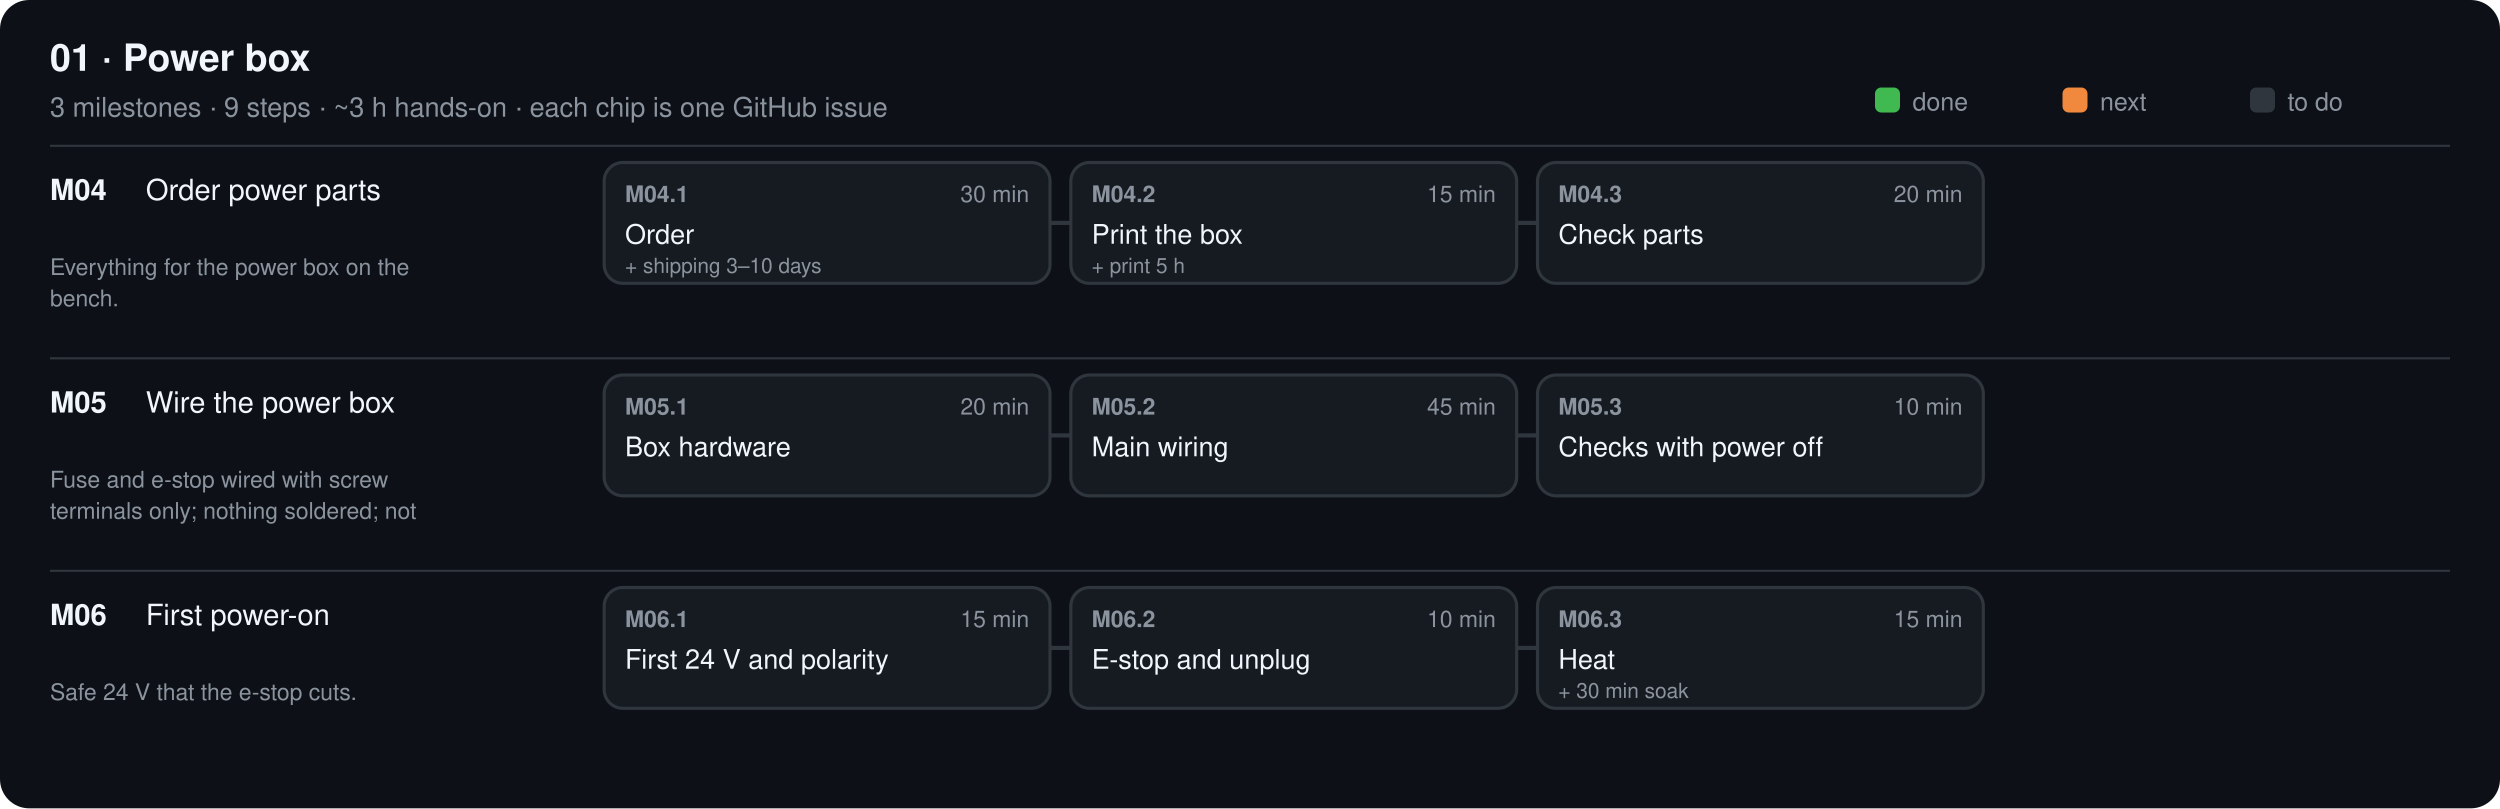
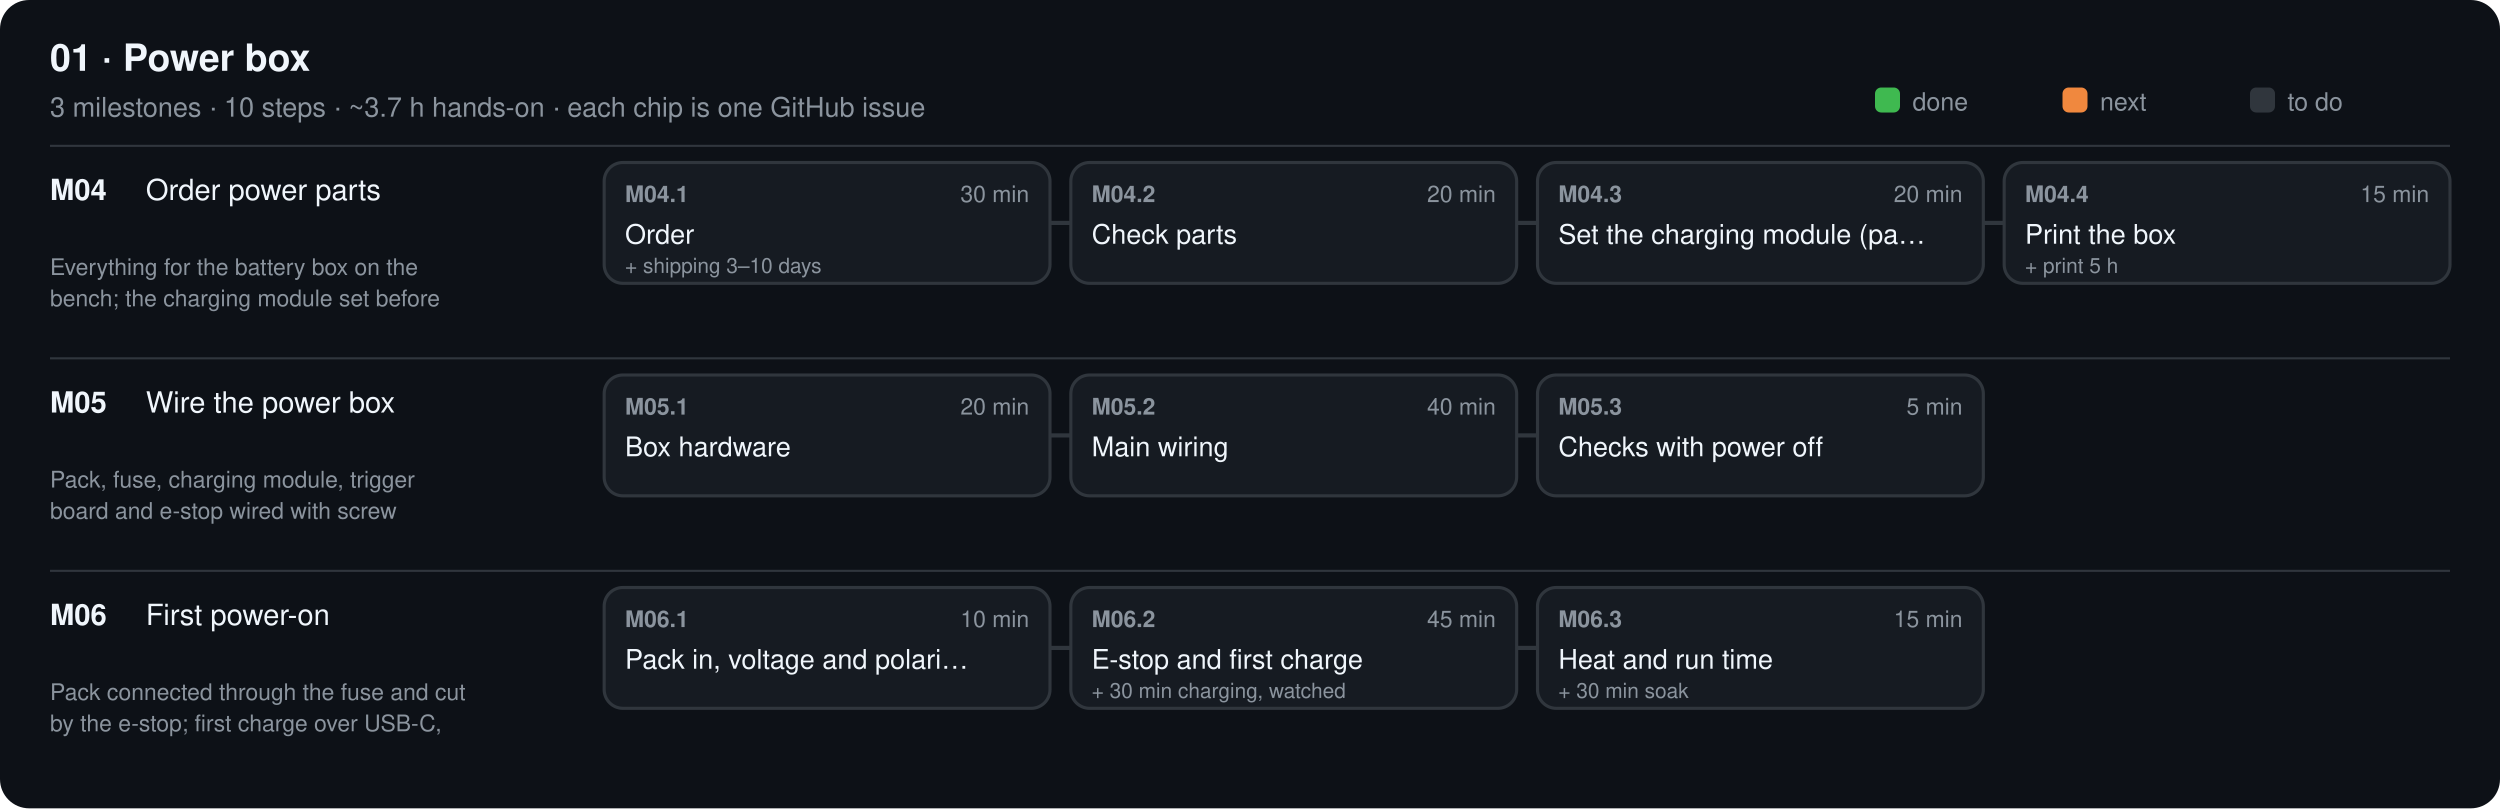
<svg xmlns="http://www.w3.org/2000/svg" viewBox="0 0 1200 388" font-family="Segoe UI,Helvetica,Arial,sans-serif">
  <style>.t{fill:#f0f6fc} .m{fill:#8b949e} .b{font-weight:600}</style>
  <rect width="1200" height="388" rx="14" fill="#0d1117" />
  <text x="24" y="34" class="t b" font-size="18">01 · Power box</text>
-   <text x="24" y="56" class="m" font-size="13">3 milestones · 9 steps · ~3 h hands-on · each chip is one GitHub issue</text>
+   <text x="24" y="56" class="m" font-size="13">3 milestones · 10 steps · ~3.7 h hands-on · each chip is one GitHub issue</text>
  <rect x="900" y="42" width="12" height="12" rx="3" fill="#3fb950" />
  <text x="918" y="53" class="m" font-size="12">done</text>
  <rect x="990" y="42" width="12" height="12" rx="3" fill="#f0883e" />
  <text x="1008" y="53" class="m" font-size="12">next</text>
  <rect x="1080" y="42" width="12" height="12" rx="3" fill="#30363d" />
  <text x="1098" y="53" class="m" font-size="12">to do</text>
  <line x1="24" x2="1176" y1="70" y2="70" stroke="#30363d" stroke-width="1" />
  <text x="24" y="96" class="t b" font-size="14">M04</text>
  <text x="70" y="96" class="t" font-size="14">Order power parts</text>
-   <text x="24" y="132" class="m" font-size="11">Everything for the power box on the</text>
-   <text x="24" y="147" class="m" font-size="11">bench.</text>
+   <text x="24" y="132" class="m" font-size="11">Everything for the battery box on the</text>
+   <text x="24" y="147" class="m" font-size="11">bench; the charging module set before</text>
  <rect x="290" y="78" width="214" height="58" rx="9" fill="#161b22" stroke="#30363d" stroke-width="1.5" />
  <text x="300" y="97" fill="#8b949e" font-size="11" class="b">M04.1</text>
  <text x="494" y="97" class="m" font-size="11" text-anchor="end">30 min</text>
  <text x="300" y="117" class="t" font-size="13">Order</text>
  <text x="300" y="131" class="m" font-size="10">+ shipping 3–10 days</text>
  <rect x="514" y="78" width="214" height="58" rx="9" fill="#161b22" stroke="#30363d" stroke-width="1.5" />
  <text x="524" y="97" fill="#8b949e" font-size="11" class="b">M04.2</text>
-   <text x="718" y="97" class="m" font-size="11" text-anchor="end">15 min</text>
-   <text x="524" y="117" class="t" font-size="13">Print the box</text>
-   <text x="524" y="131" class="m" font-size="10">+ print 5 h</text>
+   <text x="718" y="97" class="m" font-size="11" text-anchor="end">20 min</text>
+   <text x="524" y="117" class="t" font-size="13">Check parts</text>
  <line x1="504" x2="514" y1="107.0" y2="107.0" stroke="#30363d" stroke-width="2" />
  <rect x="738" y="78" width="214" height="58" rx="9" fill="#161b22" stroke="#30363d" stroke-width="1.5" />
  <text x="748" y="97" fill="#8b949e" font-size="11" class="b">M04.3</text>
  <text x="942" y="97" class="m" font-size="11" text-anchor="end">20 min</text>
-   <text x="748" y="117" class="t" font-size="13">Check parts</text>
+   <text x="748" y="117" class="t" font-size="13">Set the charging module (pa…</text>
  <line x1="728" x2="738" y1="107.0" y2="107.0" stroke="#30363d" stroke-width="2" />
+   <rect x="962" y="78" width="214" height="58" rx="9" fill="#161b22" stroke="#30363d" stroke-width="1.5" />
+   <text x="972" y="97" fill="#8b949e" font-size="11" class="b">M04.4</text>
+   <text x="1166" y="97" class="m" font-size="11" text-anchor="end">15 min</text>
+   <text x="972" y="117" class="t" font-size="13">Print the box</text>
+   <text x="972" y="131" class="m" font-size="10">+ print 5 h</text>
+   <line x1="952" x2="962" y1="107.0" y2="107.0" stroke="#30363d" stroke-width="2" />
  <line x1="24" x2="1176" y1="172" y2="172" stroke="#30363d" stroke-width="1" />
  <text x="24" y="198" class="t b" font-size="14">M05</text>
  <text x="70" y="198" class="t" font-size="14">Wire the power box</text>
-   <text x="24" y="234" class="m" font-size="11">Fuse and e-stop wired with screw</text>
-   <text x="24" y="249" class="m" font-size="11">terminals only; nothing soldered; not</text>
+   <text x="24" y="234" class="m" font-size="11">Pack, fuse, charging module, trigger</text>
+   <text x="24" y="249" class="m" font-size="11">board and e-stop wired with screw</text>
  <rect x="290" y="180" width="214" height="58" rx="9" fill="#161b22" stroke="#30363d" stroke-width="1.5" />
  <text x="300" y="199" fill="#8b949e" font-size="11" class="b">M05.1</text>
  <text x="494" y="199" class="m" font-size="11" text-anchor="end">20 min</text>
  <text x="300" y="219" class="t" font-size="13">Box hardware</text>
  <rect x="514" y="180" width="214" height="58" rx="9" fill="#161b22" stroke="#30363d" stroke-width="1.5" />
  <text x="524" y="199" fill="#8b949e" font-size="11" class="b">M05.2</text>
-   <text x="718" y="199" class="m" font-size="11" text-anchor="end">45 min</text>
+   <text x="718" y="199" class="m" font-size="11" text-anchor="end">40 min</text>
  <text x="524" y="219" class="t" font-size="13">Main wiring</text>
  <line x1="504" x2="514" y1="209.0" y2="209.0" stroke="#30363d" stroke-width="2" />
  <rect x="738" y="180" width="214" height="58" rx="9" fill="#161b22" stroke="#30363d" stroke-width="1.5" />
  <text x="748" y="199" fill="#8b949e" font-size="11" class="b">M05.3</text>
-   <text x="942" y="199" class="m" font-size="11" text-anchor="end">10 min</text>
+   <text x="942" y="199" class="m" font-size="11" text-anchor="end">5 min</text>
  <text x="748" y="219" class="t" font-size="13">Checks with power off</text>
  <line x1="728" x2="738" y1="209.0" y2="209.0" stroke="#30363d" stroke-width="2" />
  <line x1="24" x2="1176" y1="274" y2="274" stroke="#30363d" stroke-width="1" />
  <text x="24" y="300" class="t b" font-size="14">M06</text>
  <text x="70" y="300" class="t" font-size="14">First power-on</text>
-   <text x="24" y="336" class="m" font-size="11">Safe 24 V that the e-stop cuts.</text>
+   <text x="24" y="336" class="m" font-size="11">Pack connected through the fuse and cut</text>
+   <text x="24" y="351" class="m" font-size="11">by the e-stop; first charge over USB-C,</text>
  <rect x="290" y="282" width="214" height="58" rx="9" fill="#161b22" stroke="#30363d" stroke-width="1.5" />
  <text x="300" y="301" fill="#8b949e" font-size="11" class="b">M06.1</text>
-   <text x="494" y="301" class="m" font-size="11" text-anchor="end">15 min</text>
-   <text x="300" y="321" class="t" font-size="13">First 24 V and polarity</text>
+   <text x="494" y="301" class="m" font-size="11" text-anchor="end">10 min</text>
+   <text x="300" y="321" class="t" font-size="13">Pack in, voltage and polari…</text>
  <rect x="514" y="282" width="214" height="58" rx="9" fill="#161b22" stroke="#30363d" stroke-width="1.5" />
  <text x="524" y="301" fill="#8b949e" font-size="11" class="b">M06.2</text>
-   <text x="718" y="301" class="m" font-size="11" text-anchor="end">10 min</text>
-   <text x="524" y="321" class="t" font-size="13">E-stop and unplug</text>
+   <text x="718" y="301" class="m" font-size="11" text-anchor="end">45 min</text>
+   <text x="524" y="321" class="t" font-size="13">E-stop and first charge</text>
+   <text x="524" y="335" class="m" font-size="10">+ 30 min charging, watched</text>
  <line x1="504" x2="514" y1="311.0" y2="311.0" stroke="#30363d" stroke-width="2" />
  <rect x="738" y="282" width="214" height="58" rx="9" fill="#161b22" stroke="#30363d" stroke-width="1.5" />
  <text x="748" y="301" fill="#8b949e" font-size="11" class="b">M06.3</text>
  <text x="942" y="301" class="m" font-size="11" text-anchor="end">15 min</text>
-   <text x="748" y="321" class="t" font-size="13">Heat</text>
+   <text x="748" y="321" class="t" font-size="13">Heat and run time</text>
  <text x="748" y="335" class="m" font-size="10">+ 30 min soak</text>
  <line x1="728" x2="738" y1="311.0" y2="311.0" stroke="#30363d" stroke-width="2" />
</svg>
